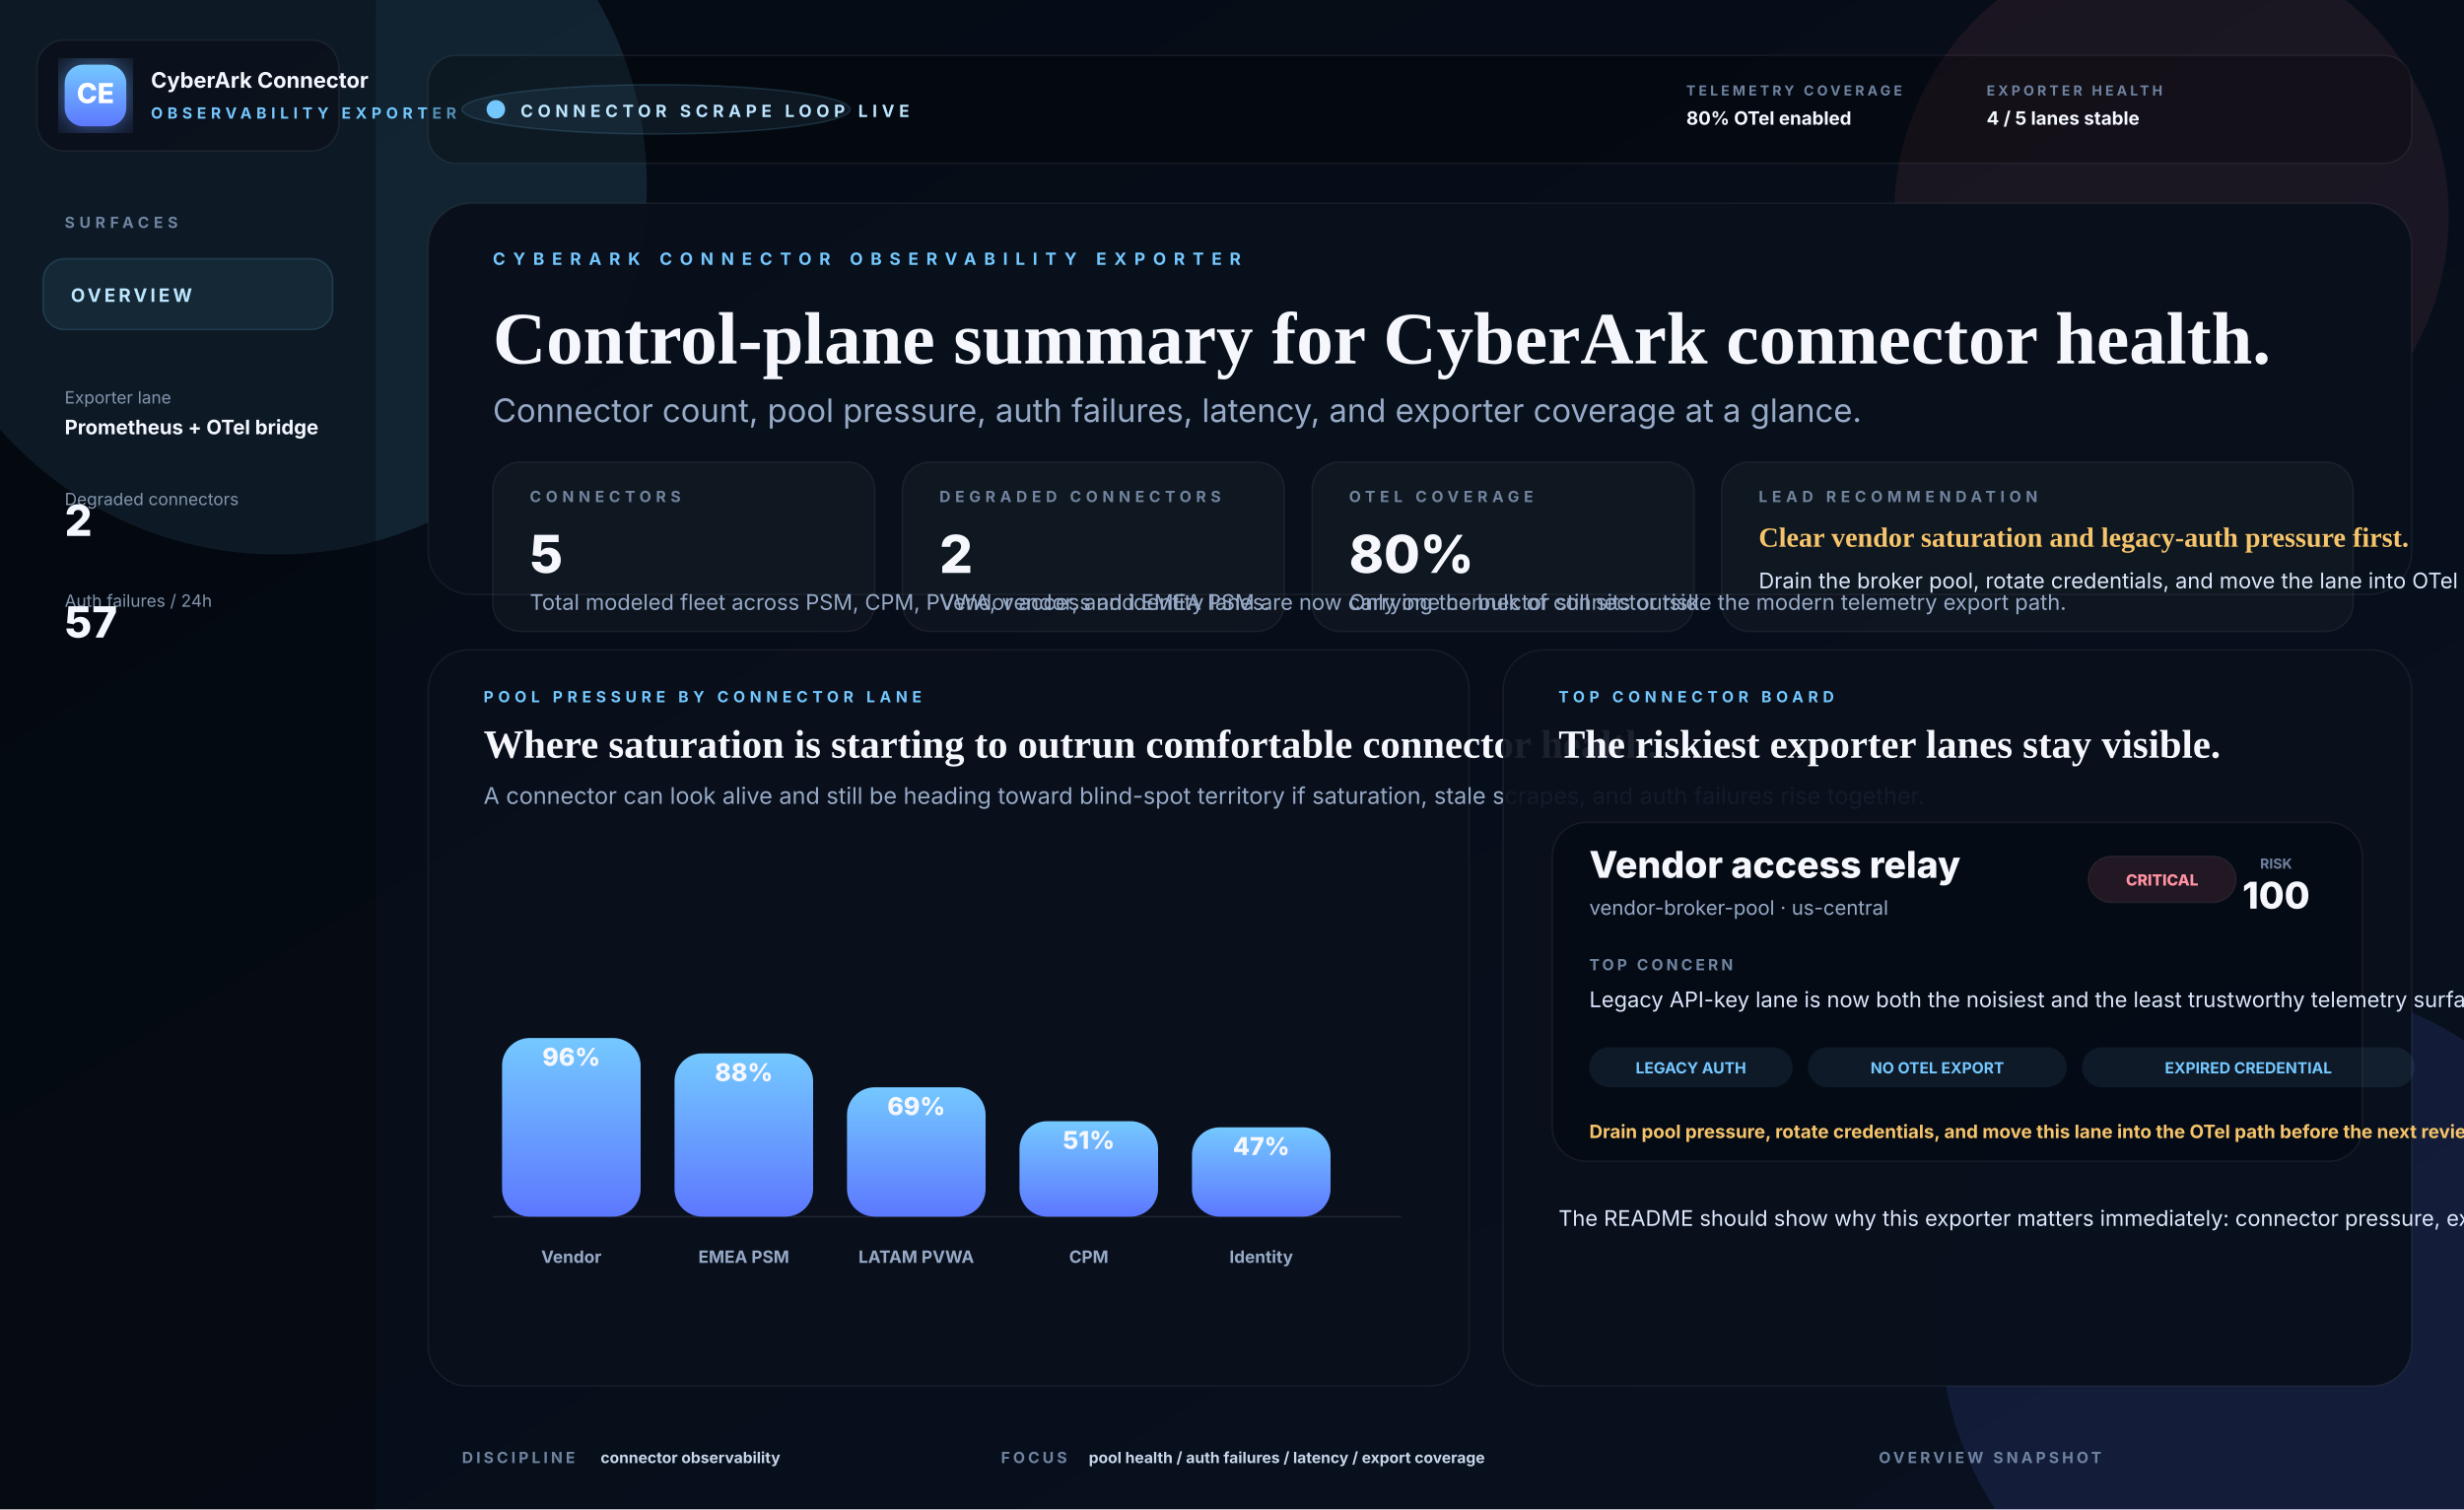
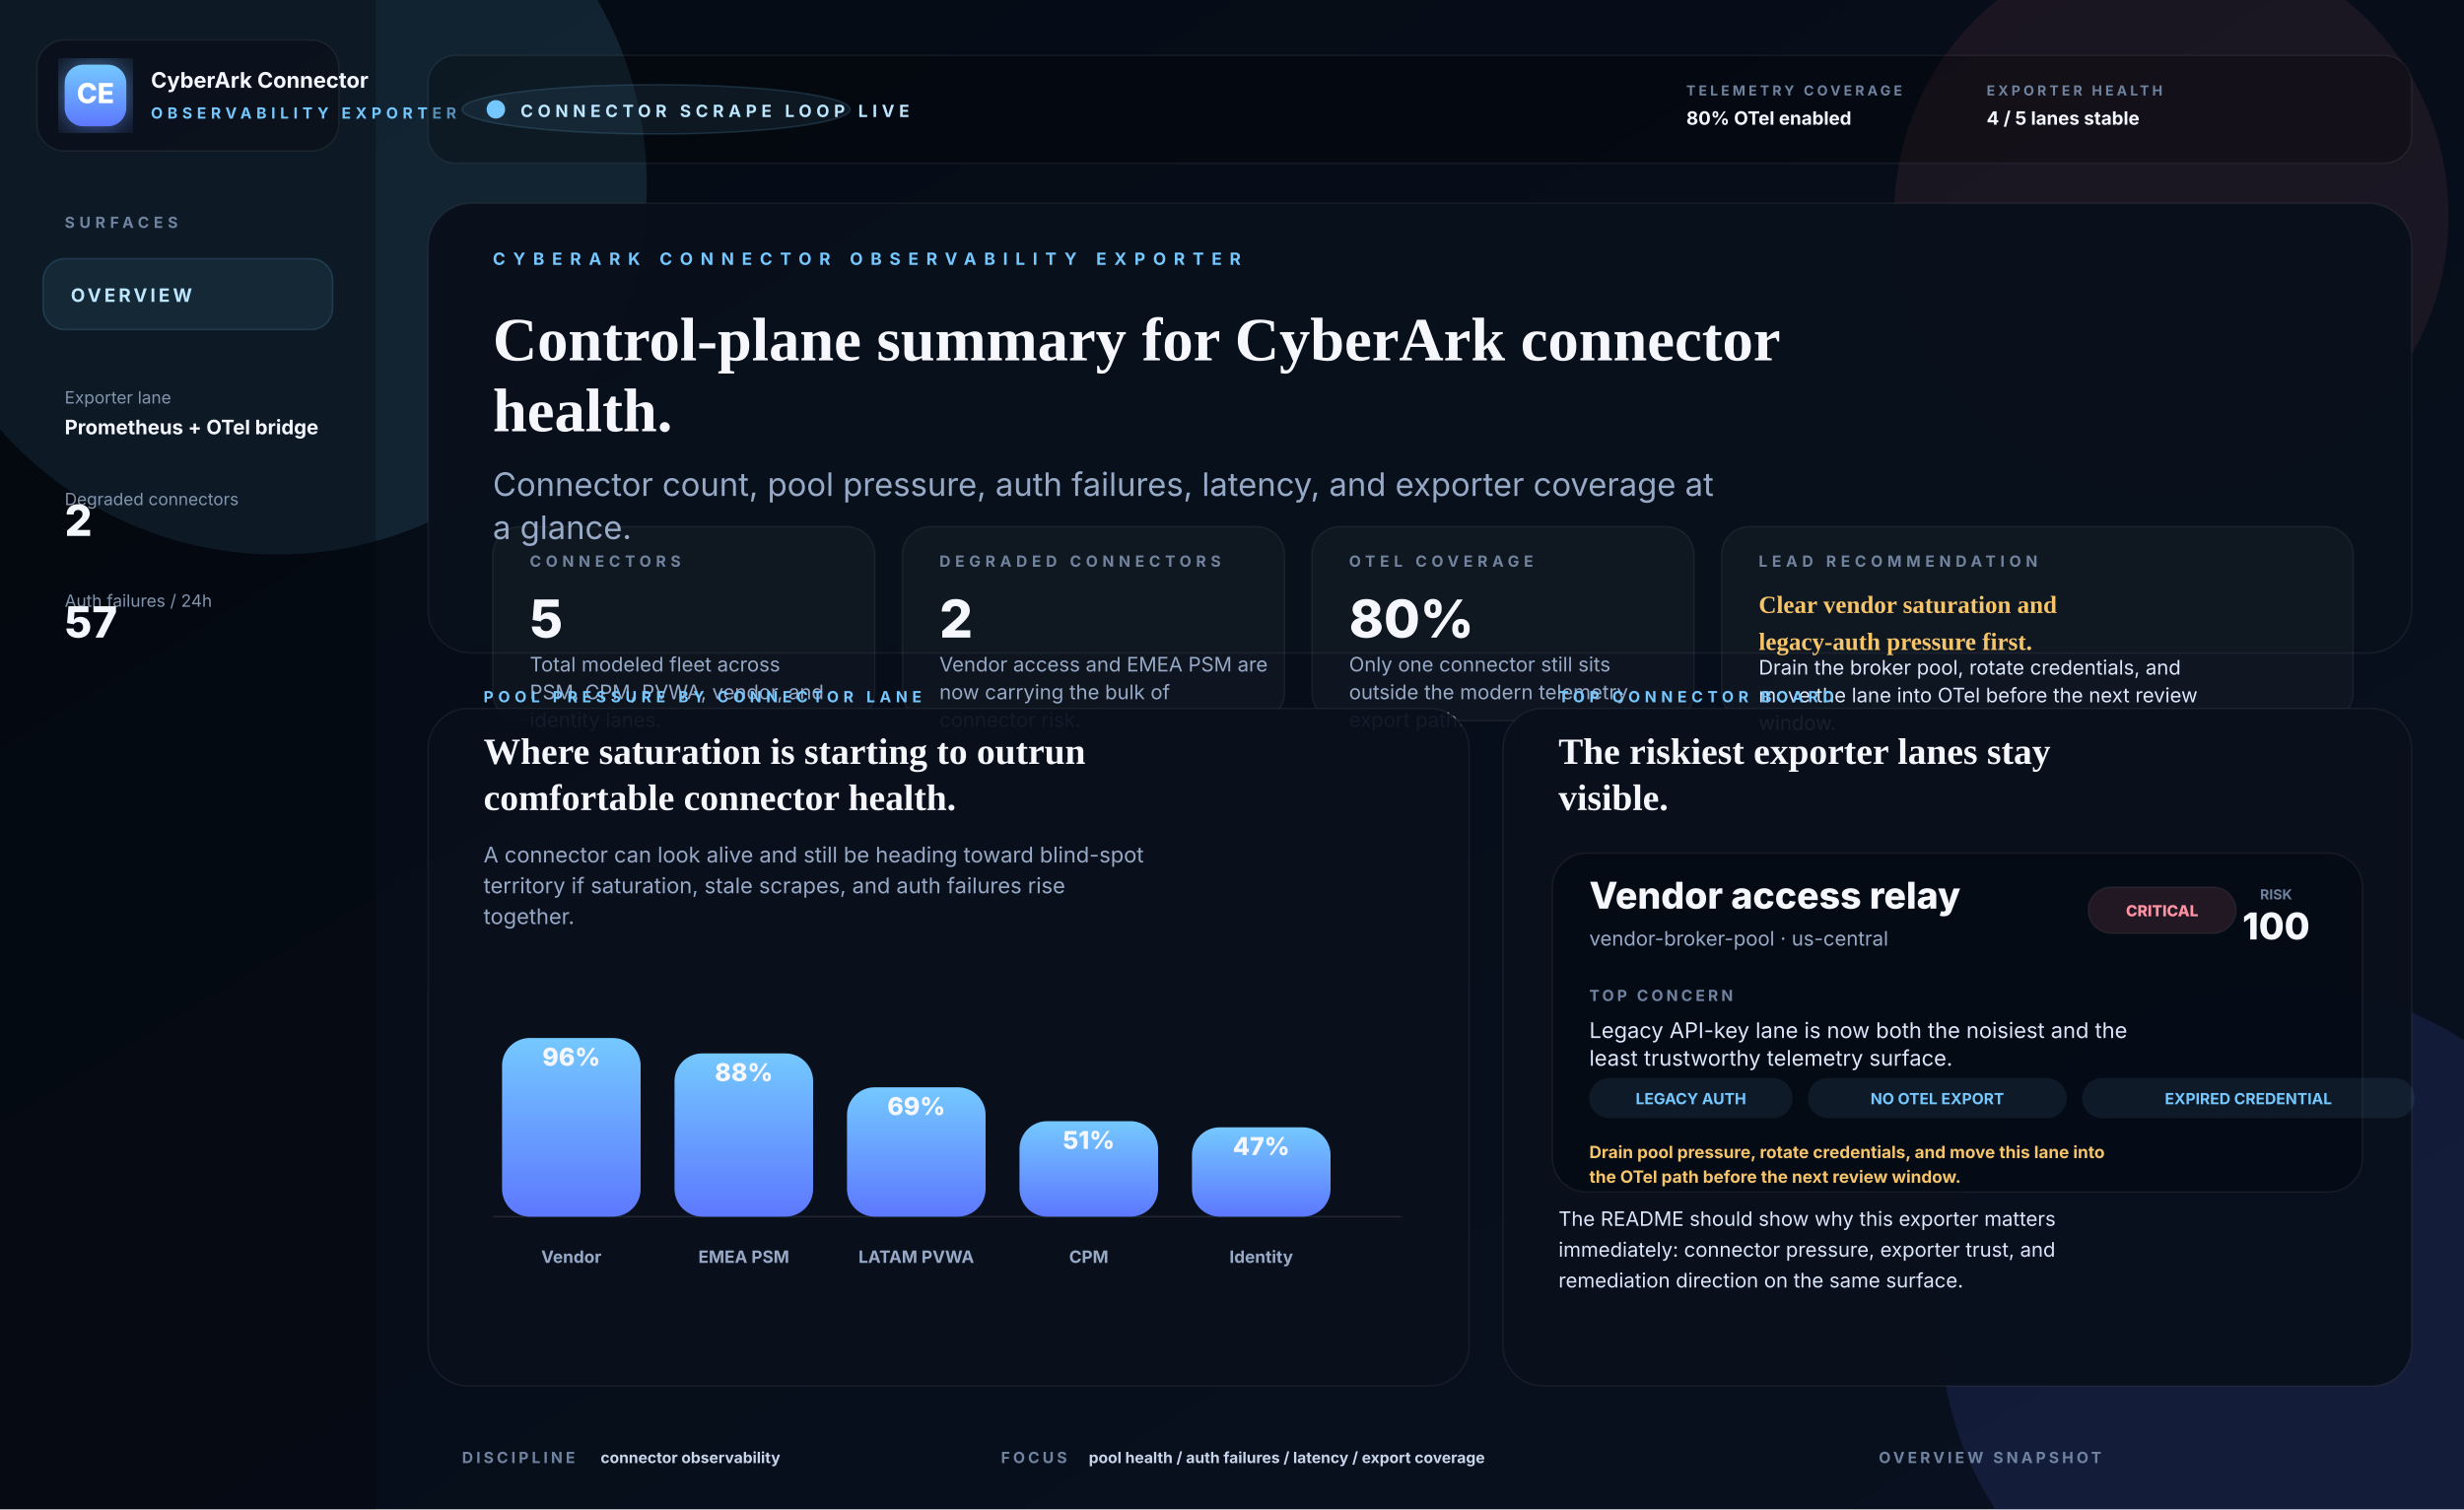
<svg xmlns="http://www.w3.org/2000/svg" width="1600" height="980" viewBox="0 0 1600 980">
  <defs>
    <linearGradient id="bgFade" x1="0" x2="1" y1="0" y2="1">
      <stop offset="0%" stop-color="#050b14" />
      <stop offset="100%" stop-color="#091120" />
    </linearGradient>
    <linearGradient id="panelStroke" x1="0" x2="1" y1="0" y2="1">
      <stop offset="0%" stop-color="rgba(117, 200, 255, 0.36)" />
      <stop offset="100%" stop-color="rgba(93, 120, 255, 0.16)" />
    </linearGradient>
    <linearGradient id="blueBar" x1="0" x2="0" y1="0" y2="1">
      <stop offset="0%" stop-color="#74c8ff" />
      <stop offset="100%" stop-color="#5d78ff" />
    </linearGradient>
    <linearGradient id="goodBar" x1="0" x2="1" y1="0" y2="0">
      <stop offset="0%" stop-color="#2f92d6" />
      <stop offset="100%" stop-color="#49d79e" />
    </linearGradient>
    <linearGradient id="warnBar" x1="0" x2="1" y1="0" y2="0">
      <stop offset="0%" stop-color="#4d8cf2" />
      <stop offset="100%" stop-color="#f6c46a" />
    </linearGradient>
    <linearGradient id="hotBar" x1="0" x2="1" y1="0" y2="0">
      <stop offset="0%" stop-color="#d14d6c" />
      <stop offset="100%" stop-color="#ff7987" />
    </linearGradient>
    <filter id="glow">
      <feGaussianBlur stdDeviation="14" result="blur" />
      <feMerge>
        <feMergeNode in="blur" />
        <feMergeNode in="SourceGraphic" />
      </feMerge>
    </filter>
  </defs>
  <rect width="1600" height="980" fill="url(#bgFade)" />
  <circle cx="180" cy="120" r="240" fill="rgba(116,200,255,0.12)" />
  <circle cx="1410" cy="140" r="180" fill="rgba(255,121,135,0.08)" />
  <circle cx="1480" cy="860" r="220" fill="rgba(93,120,255,0.12)" />
  <rect x="0" y="0" width="244" height="980" fill="rgba(0,0,0,0.25)" />
  <rect x="24" y="26" width="196" height="72" rx="18" fill="rgba(11,17,28,0.94)" stroke="rgba(255,255,255,0.06)" />
  <rect x="42" y="42" width="40" height="40" rx="12" fill="url(#blueBar)" filter="url(#glow)" />
  <text x="62" y="67" fill="#ffffff" font-size="18" text-anchor="middle" font-family="Inter, Segoe UI, sans-serif" font-weight="800">CE</text>
  <text x="98" y="57" fill="#f4f7ff" font-size="14" font-family="Inter, Segoe UI, sans-serif" font-weight="700">CyberArk Connector</text>
  <text x="98" y="77" fill="#74c8ff" font-size="10" letter-spacing="3" font-family="Inter, Segoe UI, sans-serif" font-weight="700">OBSERVABILITY EXPORTER</text>
  <text x="42" y="148" fill="#6f83a0" font-size="10" letter-spacing="3" font-family="Inter, Segoe UI, sans-serif" font-weight="700">SURFACES</text>
  <rect x="28" y="168" width="188" height="46" rx="14" fill="rgba(116,200,255,0.08)" stroke="rgba(116,200,255,0.16)" />
  <text x="46" y="196" fill="#bde6ff" font-size="12" letter-spacing="2" font-family="Inter, Segoe UI, sans-serif" font-weight="700">OVERVIEW</text>
  <text x="42" y="262" fill="#8394ad" font-size="11" font-family="Inter, Segoe UI, sans-serif">Exporter lane</text>
  <text x="42" y="282" fill="#f4f7ff" font-size="13" font-family="Inter, Segoe UI, sans-serif" font-weight="700">Prometheus + OTel bridge</text>
  <text x="42" y="328" fill="#8394ad" font-size="11" font-family="Inter, Segoe UI, sans-serif">Degraded connectors</text>
  <text x="42" y="348" fill="#f4f7ff" font-size="28" font-family="Inter, Segoe UI, sans-serif" font-weight="800">2</text>
  <text x="42" y="394" fill="#8394ad" font-size="11" font-family="Inter, Segoe UI, sans-serif">Auth failures / 24h</text>
  <text x="42" y="414" fill="#f4f7ff" font-size="28" font-family="Inter, Segoe UI, sans-serif" font-weight="800">57</text>
  <rect x="278" y="36" width="1288" height="70" rx="18" fill="rgba(0,0,0,0.28)" stroke="rgba(255,255,255,0.06)" />
  <rect x="300" y="55" width="252" height="32" rx="999" fill="rgba(116,200,255,0.08)" stroke="rgba(116,200,255,0.16)" />
  <circle cx="322" cy="71" r="6" fill="#74c8ff" filter="url(#glow)" />
  <text x="338" y="76" fill="#bde6ff" font-size="11" letter-spacing="3" font-family="Inter, Segoe UI, sans-serif" font-weight="700">CONNECTOR SCRAPE LOOP LIVE</text>
  <text x="1095" y="62" fill="#6f83a0" font-size="9" letter-spacing="2" font-family="Inter, Segoe UI, sans-serif" font-weight="700">TELEMETRY COVERAGE</text>
  <text x="1095" y="81" fill="#f4f7ff" font-size="12" font-family="Inter, Segoe UI, sans-serif" font-weight="700">80% OTel enabled</text>
  <text x="1290" y="62" fill="#6f83a0" font-size="9" letter-spacing="2" font-family="Inter, Segoe UI, sans-serif" font-weight="700">EXPORTER HEALTH</text>
  <text x="1290" y="81" fill="#f4f7ff" font-size="12" font-family="Inter, Segoe UI, sans-serif" font-weight="700">4 / 5 lanes stable</text>
-   <rect x="278" y="132" width="1288" height="254" rx="28" fill="rgba(9,16,28,0.96)" stroke="rgba(255,255,255,0.06)" />
+   <rect x="278" y="132" width="1288" height="292" rx="28" fill="rgba(9,16,28,0.96)" stroke="rgba(255,255,255,0.06)" />
  <text x="320" y="172" fill="#74c8ff" font-size="11" letter-spacing="5" font-family="Inter, Segoe UI, sans-serif" font-weight="700">CYBERARK CONNECTOR OBSERVABILITY EXPORTER</text>
-   <text x="320" y="236" fill="#f5f7fd" font-size="48" font-family="Georgia, Times New Roman, serif" font-weight="700">Control-plane summary for CyberArk connector health.</text>
-   <text x="320" y="274" fill="#96a9c6" font-size="21" font-family="Inter, Segoe UI, sans-serif">Connector count, pool pressure, auth failures, latency, and exporter coverage at a glance.</text>
-   <rect x="320" y="300" width="248" height="110" rx="18" fill="rgba(255,255,255,0.03)" stroke="rgba(255,255,255,0.06)" />
-   <text x="344" y="326" fill="#71839d" font-size="10" letter-spacing="3" font-family="Inter, Segoe UI, sans-serif" font-weight="700">CONNECTORS</text>
-   <text x="344" y="372" fill="#f5f7fd" font-size="34" font-family="Inter, Segoe UI, sans-serif" font-weight="800">5</text>
-   <text x="344" y="396" fill="#96a9c6" font-size="14" font-family="Inter, Segoe UI, sans-serif">Total modeled fleet across PSM, CPM, PVWA, vendor, and identity lanes.</text>
-   <rect x="586" y="300" width="248" height="110" rx="18" fill="rgba(255,255,255,0.03)" stroke="rgba(255,255,255,0.06)" />
-   <text x="610" y="326" fill="#71839d" font-size="10" letter-spacing="3" font-family="Inter, Segoe UI, sans-serif" font-weight="700">DEGRADED CONNECTORS</text>
-   <text x="610" y="372" fill="#f5f7fd" font-size="34" font-family="Inter, Segoe UI, sans-serif" font-weight="800">2</text>
-   <text x="610" y="396" fill="#96a9c6" font-size="14" font-family="Inter, Segoe UI, sans-serif">Vendor access and EMEA PSM are now carrying the bulk of connector risk.</text>
-   <rect x="852" y="300" width="248" height="110" rx="18" fill="rgba(255,255,255,0.03)" stroke="rgba(255,255,255,0.06)" />
-   <text x="876" y="326" fill="#71839d" font-size="10" letter-spacing="3" font-family="Inter, Segoe UI, sans-serif" font-weight="700">OTEL COVERAGE</text>
-   <text x="876" y="372" fill="#f5f7fd" font-size="34" font-family="Inter, Segoe UI, sans-serif" font-weight="800">80%</text>
-   <text x="876" y="396" fill="#96a9c6" font-size="14" font-family="Inter, Segoe UI, sans-serif">Only one connector still sits outside the modern telemetry export path.</text>
-   <rect x="1118" y="300" width="410" height="110" rx="18" fill="rgba(255,255,255,0.03)" stroke="rgba(255,255,255,0.06)" />
-   <text x="1142" y="326" fill="#71839d" font-size="10" letter-spacing="3" font-family="Inter, Segoe UI, sans-serif" font-weight="700">LEAD RECOMMENDATION</text>
-   <text x="1142" y="355" fill="#f6c46a" font-size="18" font-family="Georgia, Times New Roman, serif" font-weight="700">Clear vendor saturation and legacy-auth pressure first.</text>
-   <text x="1142" y="382" fill="#dce7fb" font-size="14" font-family="Inter, Segoe UI, sans-serif">Drain the broker pool, rotate credentials, and move the lane into OTel before the next review window.</text>
-   <rect x="278" y="422" width="676" height="478" rx="26" fill="rgba(9,16,28,0.92)" stroke="rgba(255,255,255,0.06)" />
+   <text x="320" y="234" fill="#f5f7fd" font-size="40" font-family="Georgia, Times New Roman, serif" font-weight="700">
+     <tspan x="320" dy="0">Control-plane summary for CyberArk connector</tspan>
+     <tspan x="320" dy="46">health.</tspan>
+   </text>
+   <text x="320" y="322" fill="#96a9c6" font-size="21" font-family="Inter, Segoe UI, sans-serif" font-weight="400">
+     <tspan x="320" dy="0">Connector count, pool pressure, auth failures, latency, and exporter coverage at</tspan>
+     <tspan x="320" dy="28">a glance.</tspan>
+   </text>
+   <rect x="320" y="342" width="248" height="126" rx="18" fill="rgba(255,255,255,0.03)" stroke="rgba(255,255,255,0.06)" />
+   <text x="344" y="368" fill="#71839d" font-size="10" letter-spacing="3" font-family="Inter, Segoe UI, sans-serif" font-weight="700">CONNECTORS</text>
+   <text x="344" y="414" fill="#f5f7fd" font-size="34" font-family="Inter, Segoe UI, sans-serif" font-weight="800">5</text>
+   <text x="344" y="436" fill="#96a9c6" font-size="13" font-family="Inter, Segoe UI, sans-serif" font-weight="400">
+     <tspan x="344" dy="0">Total modeled fleet across</tspan>
+     <tspan x="344" dy="18">PSM, CPM, PVWA, vendor, and</tspan>
+     <tspan x="344" dy="18">identity lanes.</tspan>
+   </text>
+   <rect x="586" y="342" width="248" height="126" rx="18" fill="rgba(255,255,255,0.03)" stroke="rgba(255,255,255,0.06)" />
+   <text x="610" y="368" fill="#71839d" font-size="10" letter-spacing="3" font-family="Inter, Segoe UI, sans-serif" font-weight="700">DEGRADED CONNECTORS</text>
+   <text x="610" y="414" fill="#f5f7fd" font-size="34" font-family="Inter, Segoe UI, sans-serif" font-weight="800">2</text>
+   <text x="610" y="436" fill="#96a9c6" font-size="13" font-family="Inter, Segoe UI, sans-serif" font-weight="400">
+     <tspan x="610" dy="0">Vendor access and EMEA PSM are</tspan>
+     <tspan x="610" dy="18">now carrying the bulk of</tspan>
+     <tspan x="610" dy="18">connector risk.</tspan>
+   </text>
+   <rect x="852" y="342" width="248" height="126" rx="18" fill="rgba(255,255,255,0.03)" stroke="rgba(255,255,255,0.06)" />
+   <text x="876" y="368" fill="#71839d" font-size="10" letter-spacing="3" font-family="Inter, Segoe UI, sans-serif" font-weight="700">OTEL COVERAGE</text>
+   <text x="876" y="414" fill="#f5f7fd" font-size="34" font-family="Inter, Segoe UI, sans-serif" font-weight="800">80%</text>
+   <text x="876" y="436" fill="#96a9c6" font-size="13" font-family="Inter, Segoe UI, sans-serif" font-weight="400">
+     <tspan x="876" dy="0">Only one connector still sits</tspan>
+     <tspan x="876" dy="18">outside the modern telemetry</tspan>
+     <tspan x="876" dy="18">export path.</tspan>
+   </text>
+   <rect x="1118" y="342" width="410" height="126" rx="18" fill="rgba(255,255,255,0.03)" stroke="rgba(255,255,255,0.06)" />
+   <text x="1142" y="368" fill="#71839d" font-size="10" letter-spacing="3" font-family="Inter, Segoe UI, sans-serif" font-weight="700">LEAD RECOMMENDATION</text>
+   <text x="1142" y="398" fill="#f6c46a" font-size="16" font-family="Georgia, Times New Roman, serif" font-weight="700">
+     <tspan x="1142" dy="0">Clear vendor saturation and</tspan>
+     <tspan x="1142" dy="24">legacy-auth pressure first.</tspan>
+   </text>
+   <text x="1142" y="438" fill="#dce7fb" font-size="13" font-family="Inter, Segoe UI, sans-serif" font-weight="400">
+     <tspan x="1142" dy="0">Drain the broker pool, rotate credentials, and</tspan>
+     <tspan x="1142" dy="18">move the lane into OTel before the next review</tspan>
+     <tspan x="1142" dy="18">window.</tspan>
+   </text>
+   <rect x="278" y="460" width="676" height="440" rx="26" fill="rgba(9,16,28,0.92)" stroke="rgba(255,255,255,0.06)" />
  <text x="314" y="456" fill="#74c8ff" font-size="10" letter-spacing="3" font-family="Inter, Segoe UI, sans-serif" font-weight="700">POOL PRESSURE BY CONNECTOR LANE</text>
-   <text x="314" y="492" fill="#f5f7fd" font-size="26" font-family="Georgia, Times New Roman, serif" font-weight="700">Where saturation is starting to outrun comfortable connector health.</text>
-   <text x="314" y="522" fill="#96a9c6" font-size="15" font-family="Inter, Segoe UI, sans-serif">A connector can look alive and still be heading toward blind-spot territory if saturation, stale scrapes, and auth failures rise together.</text>
+   <text x="314" y="496" fill="#f5f7fd" font-size="24" font-family="Georgia, Times New Roman, serif" font-weight="700">
+     <tspan x="314" dy="0">Where saturation is starting to outrun</tspan>
+     <tspan x="314" dy="30">comfortable connector health.</tspan>
+   </text>
+   <text x="314" y="560" fill="#96a9c6" font-size="14" font-family="Inter, Segoe UI, sans-serif" font-weight="400">
+     <tspan x="314" dy="0">A connector can look alive and still be heading toward blind-spot</tspan>
+     <tspan x="314" dy="20">territory if saturation, stale scrapes, and auth failures rise</tspan>
+     <tspan x="314" dy="20">together.</tspan>
+   </text>
  <line x1="320" y1="790" x2="910" y2="790" stroke="rgba(255,255,255,0.10)" />
  <rect x="326" y="674" width="90" height="116" rx="18" fill="url(#blueBar)" />
  <text x="371" y="692" fill="#f5f7fd" font-size="16" text-anchor="middle" font-family="Inter, Segoe UI, sans-serif" font-weight="800">96%</text>
  <text x="371" y="820" fill="#96a9c6" font-size="11" text-anchor="middle" font-family="Inter, Segoe UI, sans-serif" font-weight="700">Vendor</text>
  <rect x="438" y="684" width="90" height="106" rx="18" fill="url(#blueBar)" />
  <text x="483" y="702" fill="#f5f7fd" font-size="16" text-anchor="middle" font-family="Inter, Segoe UI, sans-serif" font-weight="800">88%</text>
  <text x="483" y="820" fill="#96a9c6" font-size="11" text-anchor="middle" font-family="Inter, Segoe UI, sans-serif" font-weight="700">EMEA PSM</text>
  <rect x="550" y="706" width="90" height="84" rx="18" fill="url(#blueBar)" />
  <text x="595" y="724" fill="#f5f7fd" font-size="16" text-anchor="middle" font-family="Inter, Segoe UI, sans-serif" font-weight="800">69%</text>
  <text x="595" y="820" fill="#96a9c6" font-size="11" text-anchor="middle" font-family="Inter, Segoe UI, sans-serif" font-weight="700">LATAM PVWA</text>
  <rect x="662" y="728" width="90" height="62" rx="18" fill="url(#blueBar)" />
  <text x="707" y="746" fill="#f5f7fd" font-size="16" text-anchor="middle" font-family="Inter, Segoe UI, sans-serif" font-weight="800">51%</text>
  <text x="707" y="820" fill="#96a9c6" font-size="11" text-anchor="middle" font-family="Inter, Segoe UI, sans-serif" font-weight="700">CPM</text>
  <rect x="774" y="732" width="90" height="58" rx="18" fill="url(#blueBar)" />
  <text x="819" y="750" fill="#f5f7fd" font-size="16" text-anchor="middle" font-family="Inter, Segoe UI, sans-serif" font-weight="800">47%</text>
  <text x="819" y="820" fill="#96a9c6" font-size="11" text-anchor="middle" font-family="Inter, Segoe UI, sans-serif" font-weight="700">Identity</text>
-   <rect x="976" y="422" width="590" height="478" rx="26" fill="rgba(9,16,28,0.92)" stroke="rgba(255,255,255,0.06)" />
+   <rect x="976" y="460" width="590" height="440" rx="26" fill="rgba(9,16,28,0.92)" stroke="rgba(255,255,255,0.06)" />
  <text x="1012" y="456" fill="#74c8ff" font-size="10" letter-spacing="3" font-family="Inter, Segoe UI, sans-serif" font-weight="700">TOP CONNECTOR BOARD</text>
-   <text x="1012" y="492" fill="#f5f7fd" font-size="26" font-family="Georgia, Times New Roman, serif" font-weight="700">The riskiest exporter lanes stay visible.</text>
-   <rect x="1008" y="534" width="526" height="220" rx="22" fill="rgba(4,9,18,0.62)" stroke="rgba(255,255,255,0.06)" />
-   <text x="1032" y="570" fill="#f5f7fd" font-size="24" font-family="Inter, Segoe UI, sans-serif" font-weight="800">Vendor access relay</text>
-   <text x="1032" y="594" fill="#96a9c6" font-size="13" font-family="Inter, Segoe UI, sans-serif">vendor-broker-pool · us-central</text>
-   <rect x="1356" y="556" width="96" height="30" rx="15" fill="rgba(255,121,135,0.12)" stroke="rgba(255,255,255,0.06)" />
-   <text x="1404" y="575" fill="#ff92a2" font-size="10" text-anchor="middle" font-family="Inter, Segoe UI, sans-serif" font-weight="800">CRITICAL</text>
-   <text x="1478" y="564" fill="#6f83a0" font-size="9" text-anchor="middle" font-family="Inter, Segoe UI, sans-serif" font-weight="700">RISK</text>
-   <text x="1478" y="590" fill="#f5f7fd" font-size="24" text-anchor="middle" font-family="Inter, Segoe UI, sans-serif" font-weight="800">100</text>
-   <text x="1032" y="630" fill="#6f83a0" font-size="10" letter-spacing="2" font-family="Inter, Segoe UI, sans-serif" font-weight="700">TOP CONCERN</text>
-   <text x="1032" y="654" fill="#dce7fb" font-size="14" font-family="Inter, Segoe UI, sans-serif">Legacy API-key lane is now both the noisiest and the least trustworthy telemetry surface.</text>
-   <rect x="1032" y="680" width="132" height="26" rx="13" fill="rgba(116,200,255,0.08)" />
-   <text x="1098.0" y="697" fill="#74c8ff" font-size="10" text-anchor="middle" font-family="Inter, Segoe UI, sans-serif" font-weight="700">LEGACY AUTH</text>
-   <rect x="1174" y="680" width="168" height="26" rx="13" fill="rgba(116,200,255,0.08)" />
-   <text x="1258.0" y="697" fill="#74c8ff" font-size="10" text-anchor="middle" font-family="Inter, Segoe UI, sans-serif" font-weight="700">NO OTEL EXPORT</text>
-   <rect x="1352" y="680" width="216" height="26" rx="13" fill="rgba(116,200,255,0.08)" />
-   <text x="1460.0" y="697" fill="#74c8ff" font-size="10" text-anchor="middle" font-family="Inter, Segoe UI, sans-serif" font-weight="700">EXPIRED CREDENTIAL</text>
-   <text x="1032" y="739" fill="#f6c46a" font-size="12" font-family="Inter, Segoe UI, sans-serif" font-weight="700">Drain pool pressure, rotate credentials, and move this lane into the OTel path before the next review window.</text>
-   <text x="1012" y="796" fill="#dce7fb" font-size="14" font-family="Inter, Segoe UI, sans-serif">The README should show why this exporter matters immediately: connector pressure, exporter trust, and remediation direction on the same surface.</text>
+   <text x="1012" y="496" fill="#f5f7fd" font-size="24" font-family="Georgia, Times New Roman, serif" font-weight="700">
+     <tspan x="1012" dy="0">The riskiest exporter lanes stay</tspan>
+     <tspan x="1012" dy="30">visible.</tspan>
+   </text>
+   <rect x="1008" y="554" width="526" height="220" rx="22" fill="rgba(4,9,18,0.62)" stroke="rgba(255,255,255,0.06)" />
+   <text x="1032" y="590" fill="#f5f7fd" font-size="24" font-family="Inter, Segoe UI, sans-serif" font-weight="800">Vendor access relay</text>
+   <text x="1032" y="614" fill="#96a9c6" font-size="13" font-family="Inter, Segoe UI, sans-serif">vendor-broker-pool · us-central</text>
+   <rect x="1356" y="576" width="96" height="30" rx="15" fill="rgba(255,121,135,0.12)" stroke="rgba(255,255,255,0.06)" />
+   <text x="1404" y="595" fill="#ff92a2" font-size="10" text-anchor="middle" font-family="Inter, Segoe UI, sans-serif" font-weight="800">CRITICAL</text>
+   <text x="1478" y="584" fill="#6f83a0" font-size="9" text-anchor="middle" font-family="Inter, Segoe UI, sans-serif" font-weight="700">RISK</text>
+   <text x="1478" y="610" fill="#f5f7fd" font-size="24" text-anchor="middle" font-family="Inter, Segoe UI, sans-serif" font-weight="800">100</text>
+   <text x="1032" y="650" fill="#6f83a0" font-size="10" letter-spacing="2" font-family="Inter, Segoe UI, sans-serif" font-weight="700">TOP CONCERN</text>
+   <text x="1032" y="674" fill="#dce7fb" font-size="14" font-family="Inter, Segoe UI, sans-serif" font-weight="400">
+     <tspan x="1032" dy="0">Legacy API-key lane is now both the noisiest and the</tspan>
+     <tspan x="1032" dy="18">least trustworthy telemetry surface.</tspan>
+   </text>
+   <rect x="1032" y="700" width="132" height="26" rx="13" fill="rgba(116,200,255,0.08)" />
+   <text x="1098.0" y="717" fill="#74c8ff" font-size="10" text-anchor="middle" font-family="Inter, Segoe UI, sans-serif" font-weight="700">LEGACY AUTH</text>
+   <rect x="1174" y="700" width="168" height="26" rx="13" fill="rgba(116,200,255,0.08)" />
+   <text x="1258.0" y="717" fill="#74c8ff" font-size="10" text-anchor="middle" font-family="Inter, Segoe UI, sans-serif" font-weight="700">NO OTEL EXPORT</text>
+   <rect x="1352" y="700" width="216" height="26" rx="13" fill="rgba(116,200,255,0.08)" />
+   <text x="1460.0" y="717" fill="#74c8ff" font-size="10" text-anchor="middle" font-family="Inter, Segoe UI, sans-serif" font-weight="700">EXPIRED CREDENTIAL</text>
+   <text x="1032" y="752" fill="#f6c46a" font-size="11" font-family="Inter, Segoe UI, sans-serif" font-weight="700">
+     <tspan x="1032" dy="0">Drain pool pressure, rotate credentials, and move this lane into</tspan>
+     <tspan x="1032" dy="16">the OTel path before the next review window.</tspan>
+   </text>
+   <text x="1012" y="796" fill="#dce7fb" font-size="13" font-family="Inter, Segoe UI, sans-serif" font-weight="400">
+     <tspan x="1012" dy="0">The README should show why this exporter matters</tspan>
+     <tspan x="1012" dy="20">immediately: connector pressure, exporter trust, and</tspan>
+     <tspan x="1012" dy="20">remediation direction on the same surface.</tspan>
+   </text>
  <text x="300" y="950" fill="#6f83a0" font-size="10" letter-spacing="2" font-family="Inter, Segoe UI, sans-serif" font-weight="700">DISCIPLINE</text>
  <text x="390" y="950" fill="#c7d5ea" font-size="10" font-family="Inter, Segoe UI, sans-serif" font-weight="700">connector observability</text>
  <text x="650" y="950" fill="#6f83a0" font-size="10" letter-spacing="2" font-family="Inter, Segoe UI, sans-serif" font-weight="700">FOCUS</text>
  <text x="707" y="950" fill="#c7d5ea" font-size="10" font-family="Inter, Segoe UI, sans-serif" font-weight="700">pool health / auth failures / latency / export coverage</text>
  <text x="1220" y="950" fill="#6f83a0" font-size="10" letter-spacing="2" font-family="Inter, Segoe UI, sans-serif" font-weight="700">OVERVIEW SNAPSHOT</text>
</svg>
